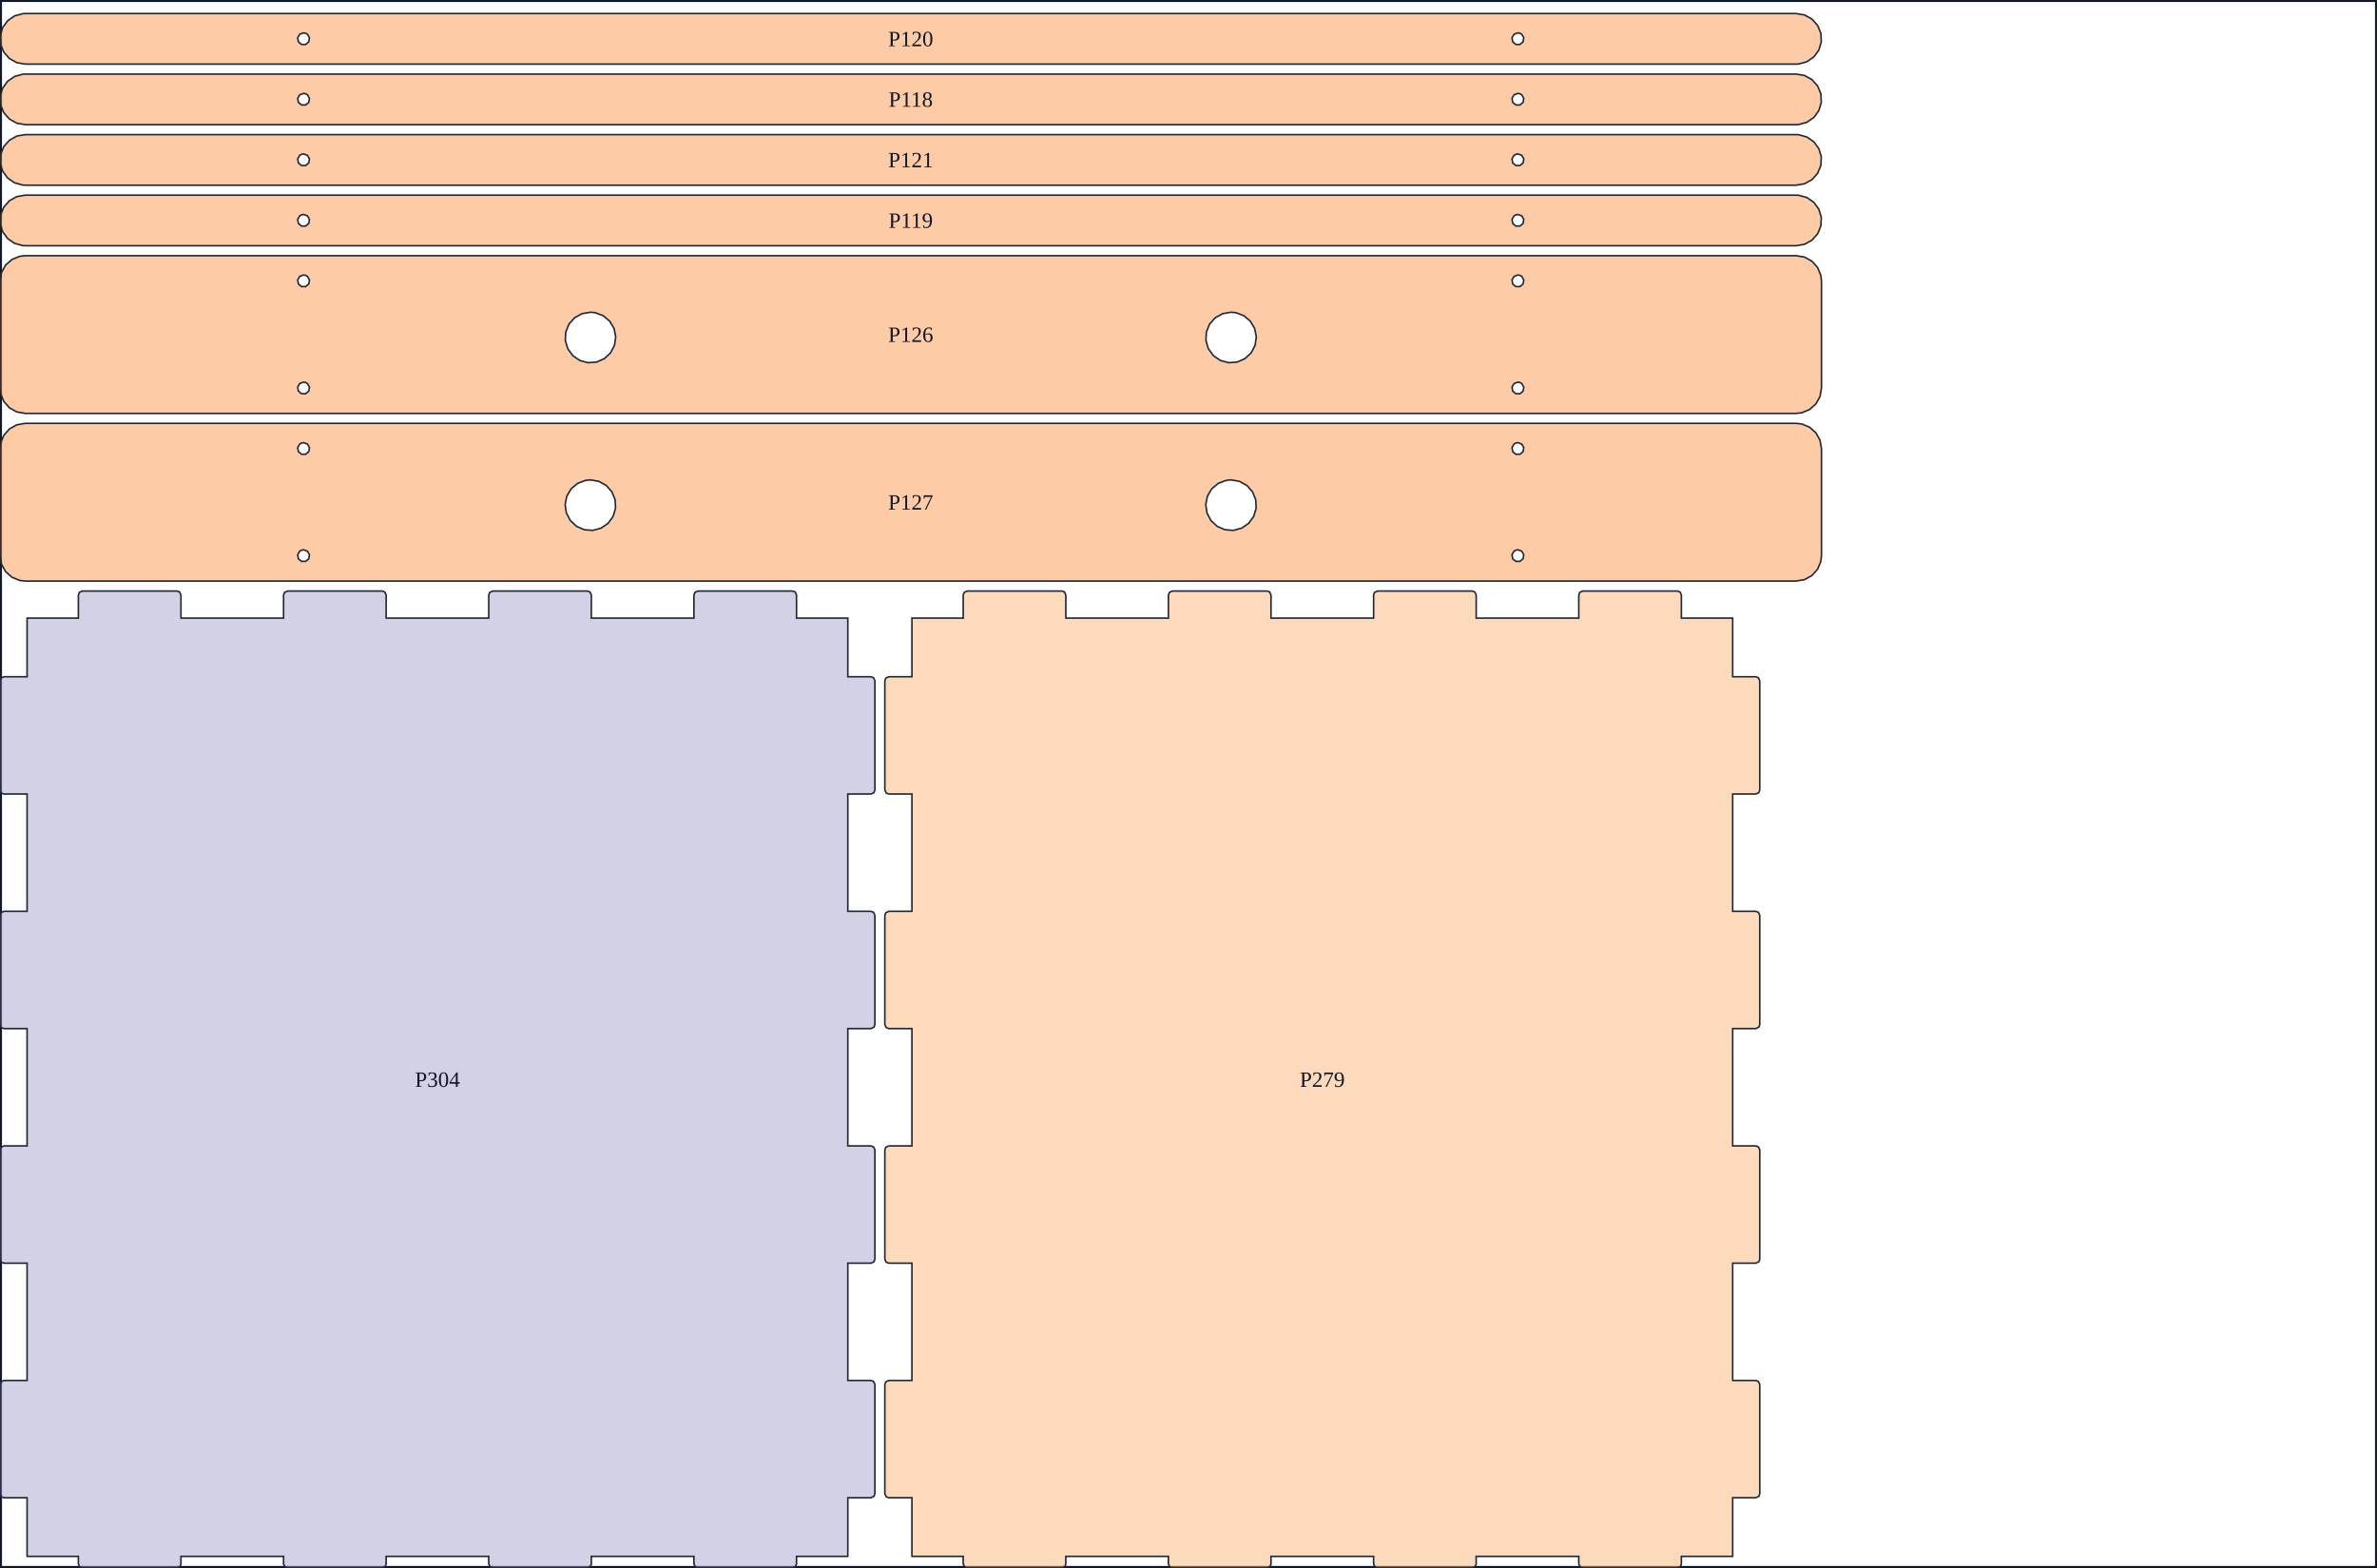
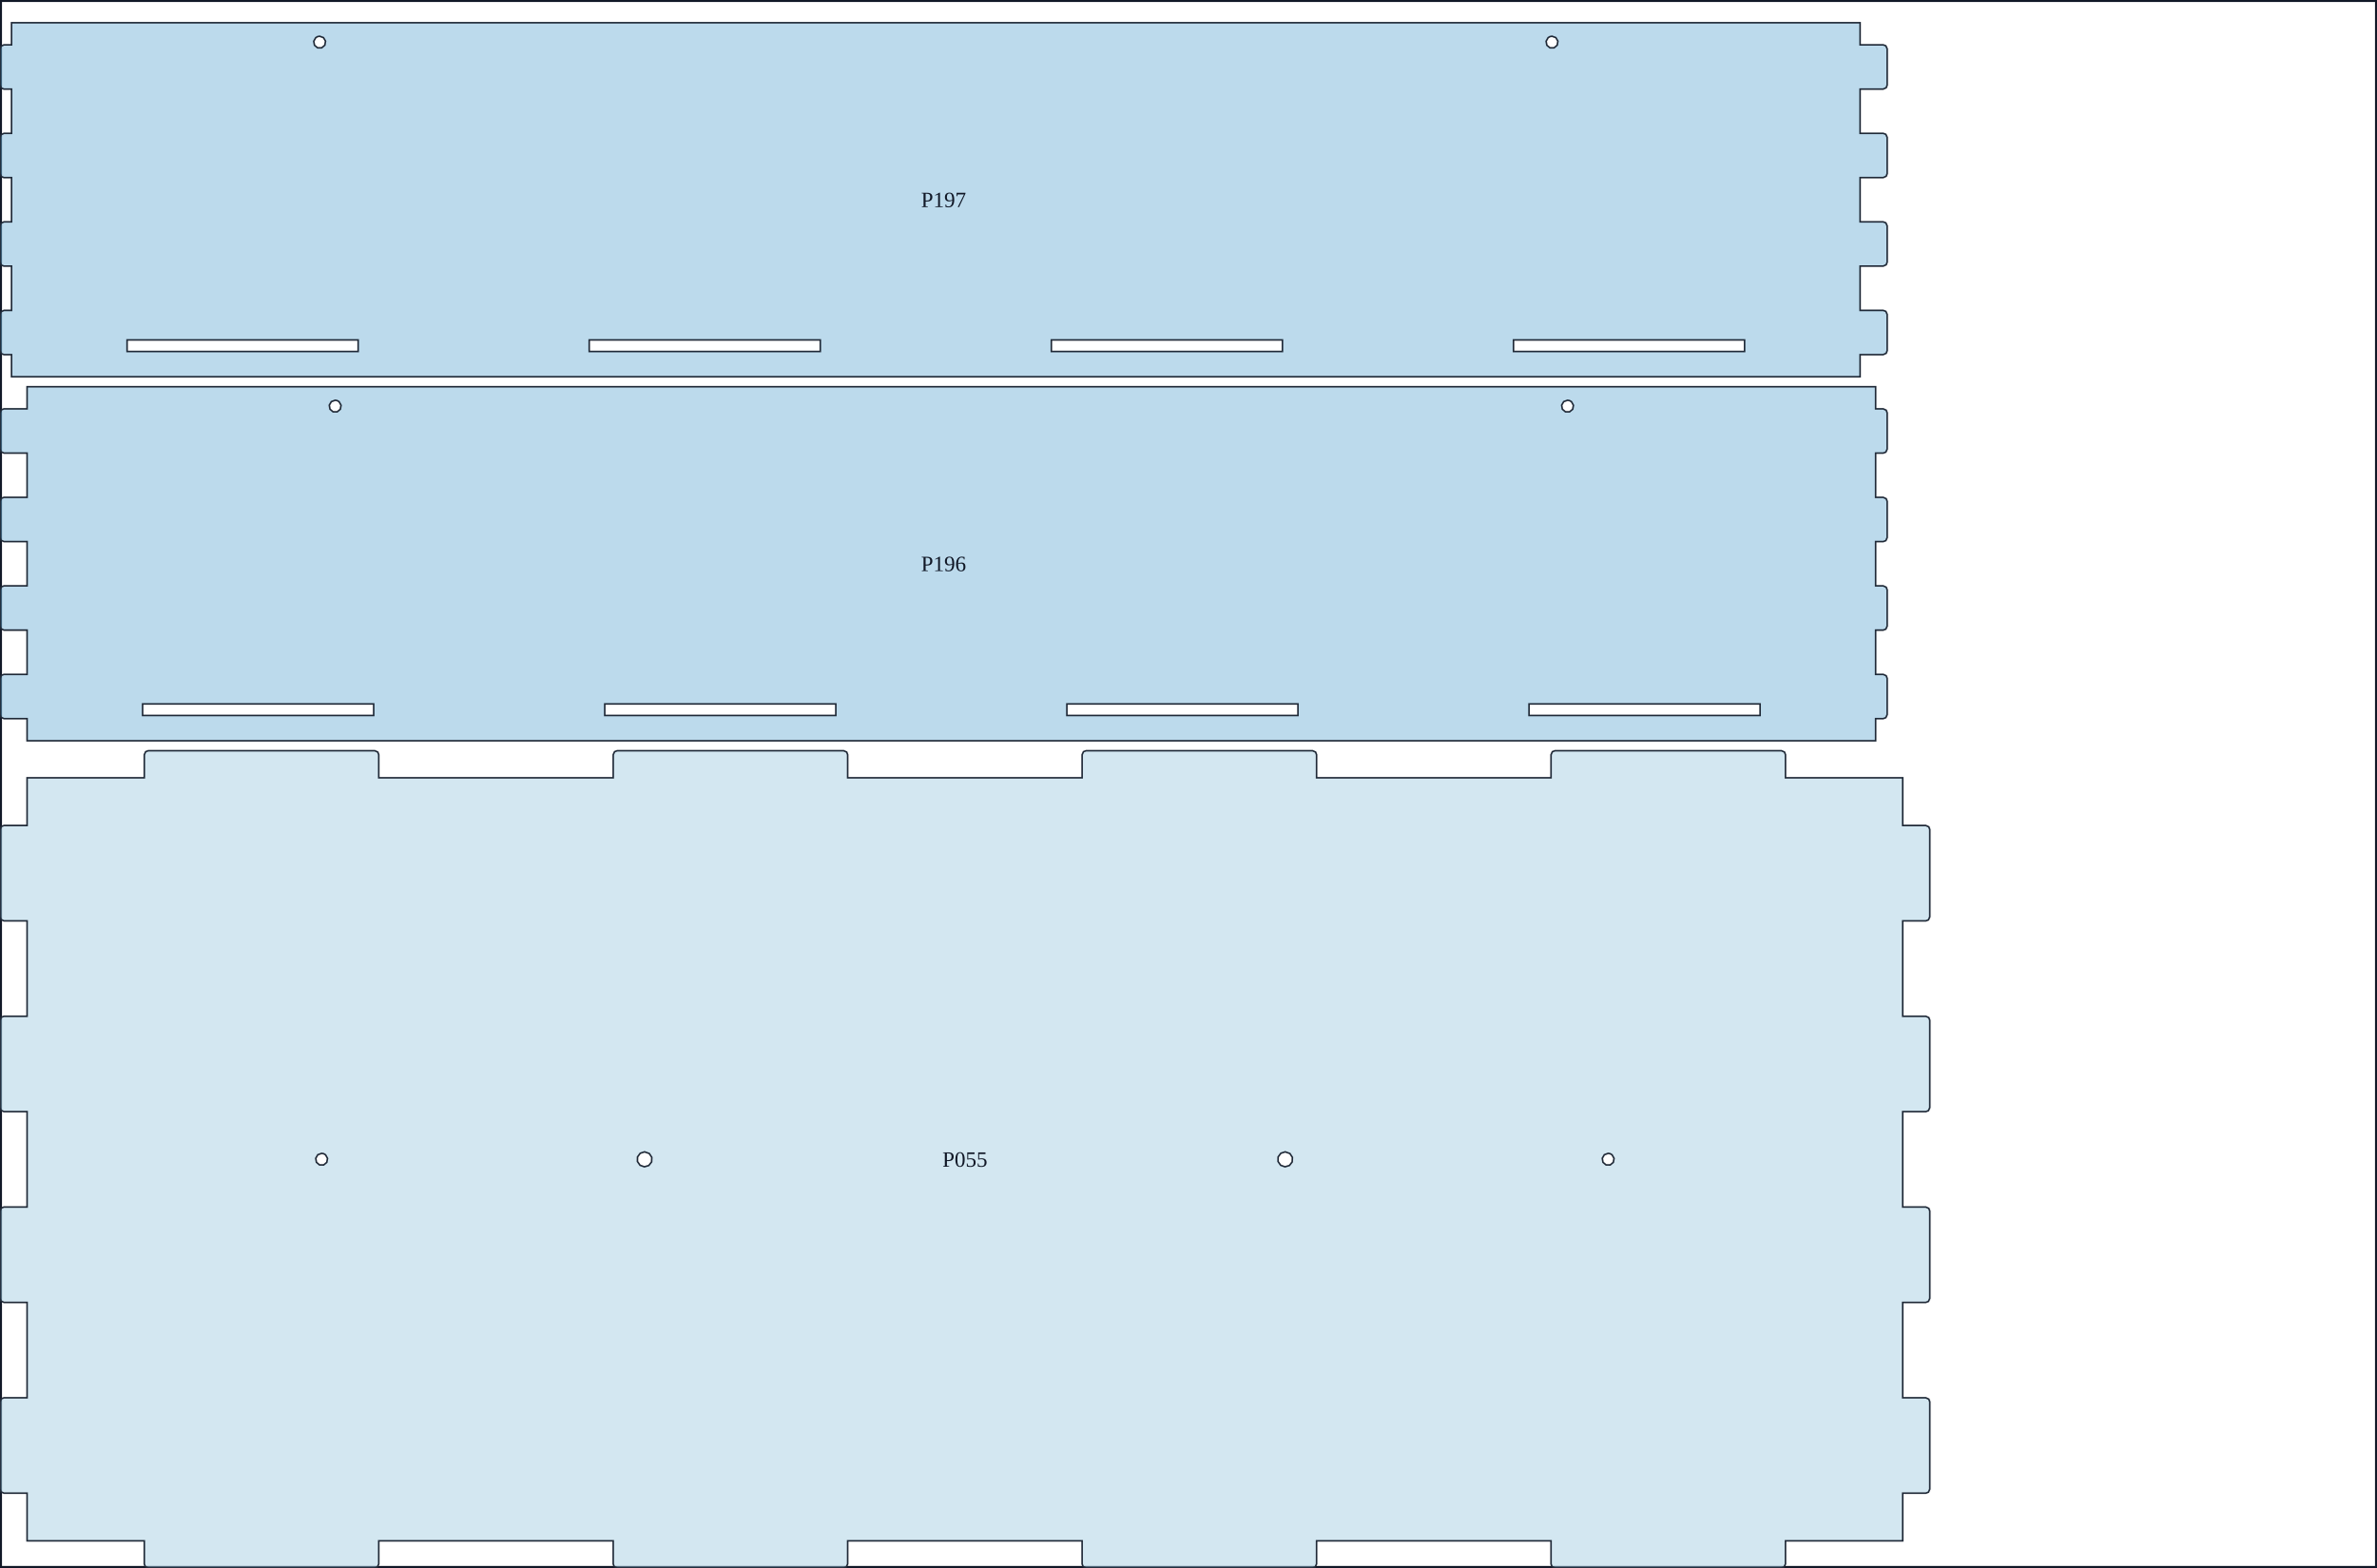
<svg xmlns="http://www.w3.org/2000/svg" width="1193.8mm" height="787.4mm" viewBox="0 0 1193.8 787.4">
  <rect width="1193.8" height="787.4" fill="white" stroke="#111827" stroke-width="2" />
  <g transform="translate(0 787.4) scale(1 -1)">
-     <path d="M 348.512 477.000 L 296.987 477.000 L 296.987 488.600 L 296.303 490.106 L 294.987 490.600 L 247.462 490.600 L 245.956 489.916 L 245.462 488.600 L 245.462 477.000 L 193.937 477.000 L 193.937 488.600 L 193.253 490.106 L 191.937 490.600 L 144.412 490.600 L 142.906 489.916 L 142.412 488.600 L 142.412 477.000 L 90.887 477.000 L 90.887 488.600 L 90.203 490.106 L 88.887 490.600 L 41.362 490.600 L 39.856 489.916 L 39.362 488.600 L 39.362 477.000 L 13.600 477.000 L 13.600 447.550 L 2.000 447.550 L 0.494 446.866 L 0.000 445.550 L 0.000 390.650 L 0.684 389.144 L 2.000 388.650 L 13.600 388.650 L 13.600 329.750 L 2.000 329.750 L 0.494 329.066 L 0.000 327.750 L 0.000 272.850 L 0.684 271.344 L 2.000 270.850 L 13.600 270.850 L 13.600 211.950 L 2.000 211.950 L 0.494 211.266 L 0.000 209.950 L 0.000 155.050 L 0.684 153.544 L 2.000 153.050 L 13.600 153.050 L 13.600 94.150 L 2.000 94.150 L 0.494 93.466 L 0.000 92.150 L 0.000 37.250 L 0.684 35.744 L 2.000 35.250 L 13.600 35.250 L 13.600 5.800 L 39.362 5.800 L 39.362 2.000 L 40.047 0.494 L 41.362 0.000 L 88.887 0.000 L 90.394 0.684 L 90.887 2.000 L 90.887 5.800 L 142.412 5.800 L 142.412 2.000 L 143.097 0.494 L 144.412 0.000 L 191.937 0.000 L 193.444 0.684 L 193.937 2.000 L 193.937 5.800 L 245.462 5.800 L 245.462 2.000 L 246.147 0.494 L 247.462 0.000 L 294.987 0.000 L 296.494 0.684 L 296.987 2.000 L 296.987 5.800 L 348.512 5.800 L 348.512 2.000 L 349.197 0.494 L 350.512 0.000 L 398.037 0.000 L 399.544 0.684 L 400.037 2.000 L 400.037 5.800 L 425.800 5.800 L 425.800 35.250 L 437.400 35.250 L 438.906 35.934 L 439.400 37.250 L 439.400 92.150 L 438.716 93.656 L 437.400 94.150 L 425.800 94.150 L 425.800 153.050 L 437.400 153.050 L 438.906 153.734 L 439.400 155.050 L 439.400 209.950 L 438.716 211.456 L 437.400 211.950 L 425.800 211.950 L 425.800 270.850 L 437.400 270.850 L 438.906 271.534 L 439.400 272.850 L 439.400 327.750 L 438.716 329.256 L 437.400 329.750 L 425.800 329.750 L 425.800 388.650 L 437.400 388.650 L 438.906 389.334 L 439.400 390.650 L 439.400 445.550 L 438.716 447.056 L 437.400 447.550 L 425.800 447.550 L 425.800 477.000 L 400.037 477.000 L 400.037 488.600 L 399.353 490.106 L 398.037 490.600 L 350.512 490.600 L 349.006 489.916 L 348.512 488.600 L 348.512 477.000 Z" fill="#9e9ac8" fill-opacity="0.45" fill-rule="evenodd" stroke="#1f2937" stroke-width="0.8" />
-     <path d="M 792.912 477.000 L 741.387 477.000 L 741.387 488.600 L 740.703 490.106 L 739.387 490.600 L 691.862 490.600 L 690.356 489.916 L 689.862 488.600 L 689.862 477.000 L 638.337 477.000 L 638.337 488.600 L 637.653 490.106 L 636.337 490.600 L 588.812 490.600 L 587.306 489.916 L 586.812 488.600 L 586.812 477.000 L 535.287 477.000 L 535.287 488.600 L 534.603 490.106 L 533.287 490.600 L 485.762 490.600 L 484.256 489.916 L 483.762 488.600 L 483.762 477.000 L 458.000 477.000 L 458.000 447.550 L 446.400 447.550 L 444.894 446.866 L 444.400 445.550 L 444.400 390.650 L 445.084 389.144 L 446.400 388.650 L 458.000 388.650 L 458.000 329.750 L 446.400 329.750 L 444.894 329.066 L 444.400 327.750 L 444.400 272.850 L 445.084 271.344 L 446.400 270.850 L 458.000 270.850 L 458.000 211.950 L 446.400 211.950 L 444.894 211.266 L 444.400 209.950 L 444.400 155.050 L 445.084 153.544 L 446.400 153.050 L 458.000 153.050 L 458.000 94.150 L 446.400 94.150 L 444.894 93.466 L 444.400 92.150 L 444.400 37.250 L 445.084 35.744 L 446.400 35.250 L 458.000 35.250 L 458.000 5.800 L 483.762 5.800 L 483.762 2.000 L 484.447 0.494 L 485.762 0.000 L 533.287 0.000 L 534.794 0.684 L 535.287 2.000 L 535.287 5.800 L 586.812 5.800 L 586.812 2.000 L 587.497 0.494 L 588.812 0.000 L 636.337 0.000 L 637.844 0.684 L 638.337 2.000 L 638.337 5.800 L 689.862 5.800 L 689.862 2.000 L 690.547 0.494 L 691.862 0.000 L 739.387 0.000 L 740.894 0.684 L 741.387 2.000 L 741.387 5.800 L 792.912 5.800 L 792.912 2.000 L 793.597 0.494 L 794.912 0.000 L 842.438 0.000 L 843.944 0.684 L 844.438 2.000 L 844.438 5.800 L 870.200 5.800 L 870.200 35.250 L 881.800 35.250 L 883.306 35.934 L 883.800 37.250 L 883.800 92.150 L 883.116 93.656 L 881.800 94.150 L 870.200 94.150 L 870.200 153.050 L 881.800 153.050 L 883.306 153.734 L 883.800 155.050 L 883.800 209.950 L 883.116 211.456 L 881.800 211.950 L 870.200 211.950 L 870.200 270.850 L 881.800 270.850 L 883.306 271.534 L 883.800 272.850 L 883.800 327.750 L 883.116 329.256 L 881.800 329.750 L 870.200 329.750 L 870.200 388.650 L 881.800 388.650 L 883.306 389.334 L 883.800 390.650 L 883.800 445.550 L 883.116 447.056 L 881.800 447.550 L 870.200 447.550 L 870.200 477.000 L 844.438 477.000 L 844.438 488.600 L 843.753 490.106 L 842.438 490.600 L 794.912 490.600 L 793.406 489.916 L 792.912 488.600 L 792.912 477.000 Z" fill="#fdae6b" fill-opacity="0.45" fill-rule="evenodd" stroke="#1f2937" stroke-width="0.8" />
-     <path d="M 12.700 495.600 L 902.100 495.600 L 906.316 496.320 L 910.055 498.400 L 912.890 501.602 L 914.502 505.564 L 914.800 508.300 L 914.800 562.100 L 914.080 566.316 L 912.000 570.055 L 908.798 572.890 L 904.836 574.502 L 902.100 574.800 L 12.700 574.800 L 8.484 574.080 L 4.745 572.000 L 1.910 568.798 L 0.298 564.836 L 0.000 562.100 L 0.000 508.300 L 0.720 504.084 L 2.800 500.345 L 6.002 497.510 L 9.964 495.898 L 12.700 495.600 Z M 762.333 511.300 L 764.258 510.602 L 765.286 508.832 L 764.940 506.814 L 763.380 505.488 L 761.333 505.472 L 759.752 506.772 L 759.373 508.783 L 760.372 510.570 L 761.287 511.112 L 762.333 511.300 Z M 618.267 546.400 L 622.483 545.680 L 626.221 543.600 L 629.057 540.398 L 630.669 536.436 L 630.873 532.163 L 629.648 528.065 L 627.131 524.606 L 623.609 522.178 L 619.481 521.058 L 615.215 521.372 L 611.295 523.084 L 608.166 526.001 L 606.183 529.791 L 605.571 534.024 L 606.399 538.221 L 608.573 541.905 L 611.847 544.658 L 615.849 546.168 L 618.267 546.400 Z M 762.333 565.100 L 764.258 564.402 L 765.286 562.632 L 764.940 560.614 L 763.380 559.288 L 761.333 559.272 L 759.752 560.572 L 759.373 562.583 L 760.372 564.370 L 761.287 564.912 L 762.333 565.100 Z M 296.533 546.400 L 300.750 545.680 L 304.488 543.600 L 307.324 540.398 L 308.935 536.436 L 309.140 532.163 L 307.915 528.065 L 305.398 524.606 L 301.876 522.178 L 297.748 521.058 L 293.482 521.372 L 289.562 523.084 L 286.433 526.001 L 284.450 529.791 L 283.837 534.024 L 284.665 538.221 L 286.840 541.905 L 290.113 544.658 L 294.116 546.168 L 296.533 546.400 Z M 152.467 511.300 L 154.391 510.602 L 155.419 508.832 L 155.073 506.814 L 153.513 505.488 L 151.466 505.472 L 149.885 506.772 L 149.506 508.783 L 150.505 510.570 L 151.420 511.112 L 152.467 511.300 Z M 152.467 565.100 L 154.391 564.402 L 155.419 562.632 L 155.073 560.614 L 153.513 559.288 L 151.466 559.272 L 149.885 560.572 L 149.506 562.583 L 150.505 564.370 L 151.420 564.912 L 152.467 565.100 Z" fill="#fd8d3c" fill-opacity="0.45" fill-rule="evenodd" stroke="#1f2937" stroke-width="0.8" />
-     <path d="M 902.100 579.800 L 12.700 579.800 L 8.484 580.520 L 4.745 582.600 L 1.910 585.802 L 0.298 589.764 L 0.000 592.500 L 0.000 646.300 L 0.720 650.516 L 2.800 654.255 L 6.002 657.090 L 9.964 658.702 L 12.700 659.000 L 902.100 659.000 L 906.316 658.280 L 910.055 656.200 L 912.890 652.998 L 914.502 649.036 L 914.800 646.300 L 914.800 592.500 L 914.080 588.284 L 912.000 584.545 L 908.798 581.710 L 904.836 580.098 L 902.100 579.800 Z M 152.467 595.500 L 150.542 594.802 L 149.514 593.032 L 149.860 591.014 L 151.420 589.688 L 153.467 589.672 L 155.048 590.972 L 155.427 592.983 L 154.428 594.770 L 153.513 595.312 L 152.467 595.500 Z M 296.533 630.600 L 292.317 629.880 L 288.579 627.800 L 285.743 624.598 L 284.131 620.636 L 283.927 616.363 L 285.152 612.265 L 287.669 608.806 L 291.191 606.378 L 295.319 605.258 L 299.585 605.572 L 303.505 607.284 L 306.634 610.201 L 308.617 613.991 L 309.229 618.224 L 308.401 622.421 L 306.227 626.105 L 302.953 628.858 L 298.951 630.368 L 296.533 630.600 Z M 152.467 649.300 L 150.542 648.602 L 149.514 646.832 L 149.860 644.814 L 151.420 643.488 L 153.467 643.472 L 155.048 644.772 L 155.427 646.783 L 154.428 648.570 L 153.513 649.112 L 152.467 649.300 Z M 618.267 630.600 L 614.050 629.880 L 610.312 627.800 L 607.476 624.598 L 605.865 620.636 L 605.660 616.363 L 606.885 612.265 L 609.402 608.806 L 612.924 606.378 L 617.052 605.258 L 621.318 605.572 L 625.238 607.284 L 628.367 610.201 L 630.350 613.991 L 630.963 618.224 L 630.135 622.421 L 627.960 626.105 L 624.687 628.858 L 620.684 630.368 L 618.267 630.600 Z M 762.333 595.500 L 760.409 594.802 L 759.381 593.032 L 759.727 591.014 L 761.287 589.688 L 763.334 589.672 L 764.915 590.972 L 765.294 592.983 L 764.295 594.770 L 763.380 595.312 L 762.333 595.500 Z M 762.333 649.300 L 760.409 648.602 L 759.381 646.832 L 759.727 644.814 L 761.287 643.488 L 763.334 643.472 L 764.915 644.772 L 765.294 646.783 L 764.295 648.570 L 763.380 649.112 L 762.333 649.300 Z" fill="#fd8d3c" fill-opacity="0.45" fill-rule="evenodd" stroke="#1f2937" stroke-width="0.8" />
-     <path d="M 12.700 689.400 L 8.484 688.680 L 4.745 686.600 L 1.910 683.398 L 0.298 679.436 L 0.093 675.163 L 1.319 671.065 L 3.835 667.606 L 7.357 665.178 L 11.486 664.058 L 12.700 664.000 L 902.100 664.000 L 906.316 664.720 L 910.055 666.800 L 912.890 670.002 L 914.502 673.964 L 914.707 678.237 L 913.481 682.335 L 910.965 685.794 L 907.443 688.222 L 903.314 689.342 L 902.100 689.400 L 12.700 689.400 Z M 762.333 679.700 L 764.258 679.002 L 765.286 677.232 L 764.940 675.214 L 763.380 673.888 L 761.333 673.872 L 759.752 675.172 L 759.373 677.183 L 760.372 678.970 L 761.287 679.512 L 762.333 679.700 Z M 152.467 679.700 L 154.391 679.002 L 155.419 677.232 L 155.073 675.214 L 153.513 673.888 L 151.466 673.872 L 149.885 675.172 L 149.506 677.183 L 150.505 678.970 L 151.420 679.512 L 152.467 679.700 Z" fill="#fd8d3c" fill-opacity="0.45" fill-rule="evenodd" stroke="#1f2937" stroke-width="0.8" />
-     <path d="M 12.700 719.800 L 8.484 719.080 L 4.745 717.000 L 1.910 713.798 L 0.298 709.836 L 0.093 705.563 L 1.319 701.465 L 3.835 698.006 L 7.357 695.578 L 11.486 694.458 L 12.700 694.400 L 902.100 694.400 L 906.316 695.120 L 910.055 697.200 L 912.890 700.402 L 914.502 704.364 L 914.707 708.637 L 913.481 712.735 L 910.965 716.194 L 907.443 718.622 L 903.314 719.742 L 902.100 719.800 L 12.700 719.800 Z M 762.333 710.100 L 764.258 709.402 L 765.286 707.632 L 764.940 705.614 L 763.380 704.288 L 761.333 704.272 L 759.752 705.572 L 759.373 707.583 L 760.372 709.370 L 761.287 709.912 L 762.333 710.100 Z M 152.467 710.100 L 154.391 709.402 L 155.419 707.632 L 155.073 705.614 L 153.513 704.288 L 151.466 704.272 L 149.885 705.572 L 149.506 707.583 L 150.505 709.370 L 151.420 709.912 L 152.467 710.100 Z" fill="#fd8d3c" fill-opacity="0.45" fill-rule="evenodd" stroke="#1f2937" stroke-width="0.8" />
-     <path d="M 902.100 750.200 L 906.316 749.480 L 910.055 747.400 L 912.890 744.198 L 914.502 740.236 L 914.707 735.963 L 913.481 731.865 L 910.965 728.406 L 907.443 725.978 L 903.314 724.858 L 902.100 724.800 L 12.700 724.800 L 8.484 725.520 L 4.745 727.600 L 1.910 730.802 L 0.298 734.764 L 0.093 739.037 L 1.319 743.135 L 3.835 746.594 L 7.357 749.022 L 11.486 750.142 L 12.700 750.200 L 902.100 750.200 Z M 152.467 740.500 L 150.542 739.802 L 149.514 738.032 L 149.860 736.014 L 151.420 734.688 L 153.467 734.672 L 155.048 735.972 L 155.427 737.983 L 154.428 739.770 L 153.513 740.312 L 152.467 740.500 Z M 762.333 740.500 L 760.409 739.802 L 759.381 738.032 L 759.727 736.014 L 761.287 734.688 L 763.334 734.672 L 764.915 735.972 L 765.294 737.983 L 764.295 739.770 L 763.380 740.312 L 762.333 740.500 Z" fill="#fd8d3c" fill-opacity="0.45" fill-rule="evenodd" stroke="#1f2937" stroke-width="0.8" />
-     <path d="M 902.100 780.600 L 906.316 779.880 L 910.055 777.800 L 912.890 774.598 L 914.502 770.636 L 914.707 766.363 L 913.481 762.265 L 910.965 758.806 L 907.443 756.378 L 903.314 755.258 L 902.100 755.200 L 12.700 755.200 L 8.484 755.920 L 4.745 758.000 L 1.910 761.202 L 0.298 765.164 L 0.093 769.437 L 1.319 773.535 L 3.835 776.994 L 7.357 779.422 L 11.486 780.542 L 12.700 780.600 L 902.100 780.600 Z M 152.467 770.900 L 150.542 770.202 L 149.514 768.432 L 149.860 766.414 L 151.420 765.088 L 153.467 765.072 L 155.048 766.372 L 155.427 768.383 L 154.428 770.170 L 153.513 770.712 L 152.467 770.900 Z M 762.333 770.900 L 760.409 770.202 L 759.381 768.432 L 759.727 766.414 L 761.287 765.088 L 763.334 765.072 L 764.915 766.372 L 765.294 768.383 L 764.295 770.170 L 763.380 770.712 L 762.333 770.900 Z" fill="#fd8d3c" fill-opacity="0.45" fill-rule="evenodd" stroke="#1f2937" stroke-width="0.8" />
+     <path d="M 778.975 2.000 L 778.975 13.600 L 661.225 13.600 L 661.225 2.000 L 660.541 0.494 L 659.225 0.000 L 545.475 0.000 L 543.969 0.684 L 543.475 2.000 L 543.475 13.600 L 425.725 13.600 L 425.725 2.000 L 425.041 0.494 L 423.725 0.000 L 309.975 0.000 L 308.469 0.684 L 307.975 2.000 L 307.975 13.600 L 190.225 13.600 L 190.225 2.000 L 189.541 0.494 L 188.225 0.000 L 74.475 0.000 L 72.969 0.684 L 72.475 2.000 L 72.475 13.600 L 13.600 13.600 L 13.600 37.550 L 2.000 37.550 L 0.494 38.234 L 0.000 39.550 L 0.000 83.450 L 0.684 84.956 L 2.000 85.450 L 13.600 85.450 L 13.600 133.350 L 2.000 133.350 L 0.494 134.034 L 0.000 135.350 L 0.000 179.250 L 0.684 180.756 L 2.000 181.250 L 13.600 181.250 L 13.600 229.150 L 2.000 229.150 L 0.494 229.834 L 0.000 231.150 L 0.000 275.050 L 0.684 276.556 L 2.000 277.050 L 13.600 277.050 L 13.600 324.950 L 2.000 324.950 L 0.494 325.634 L 0.000 326.950 L 0.000 370.850 L 0.684 372.356 L 2.000 372.850 L 13.600 372.850 L 13.600 396.800 L 72.475 396.800 L 72.475 408.400 L 73.159 409.906 L 74.475 410.400 L 188.225 410.400 L 189.731 409.716 L 190.225 408.400 L 190.225 396.800 L 307.975 396.800 L 307.975 408.400 L 308.659 409.906 L 309.975 410.400 L 423.725 410.400 L 425.231 409.716 L 425.725 408.400 L 425.725 396.800 L 543.475 396.800 L 543.475 408.400 L 544.159 409.906 L 545.475 410.400 L 659.225 410.400 L 660.731 409.716 L 661.225 408.400 L 661.225 396.800 L 778.975 396.800 L 778.975 408.400 L 779.659 409.906 L 780.975 410.400 L 894.725 410.400 L 896.231 409.716 L 896.725 408.400 L 896.725 396.800 L 955.600 396.800 L 955.600 372.850 L 967.200 372.850 L 968.706 372.166 L 969.200 370.850 L 969.200 326.950 L 968.516 325.444 L 967.200 324.950 L 955.600 324.950 L 955.600 277.050 L 967.200 277.050 L 968.706 276.366 L 969.200 275.050 L 969.200 231.150 L 968.516 229.644 L 967.200 229.150 L 955.600 229.150 L 955.600 181.250 L 967.200 181.250 L 968.706 180.566 L 969.200 179.250 L 969.200 135.350 L 968.516 133.844 L 967.200 133.350 L 955.600 133.350 L 955.600 85.450 L 967.200 85.450 L 968.706 84.766 L 969.200 83.450 L 969.200 39.550 L 968.516 38.044 L 967.200 37.550 L 955.600 37.550 L 955.600 13.600 L 896.725 13.600 L 896.725 2.000 L 896.041 0.494 L 894.725 0.000 L 780.975 0.000 L 779.469 0.684 L 778.975 2.000 Z M 161.533 208.200 L 159.609 207.502 L 158.581 205.732 L 158.927 203.714 L 160.487 202.388 L 162.534 202.372 L 164.115 203.672 L 164.494 205.683 L 163.495 207.470 L 162.580 208.012 L 161.533 208.200 Z M 323.733 208.950 L 321.546 208.246 L 320.180 206.398 L 320.148 204.100 L 321.463 202.216 L 323.630 201.451 L 325.836 202.095 L 327.252 203.904 L 327.347 206.200 L 326.085 208.121 L 323.733 208.950 Z M 645.467 208.950 L 643.279 208.246 L 641.913 206.398 L 641.882 204.100 L 643.196 202.216 L 645.363 201.451 L 647.569 202.095 L 648.986 203.904 L 649.081 206.200 L 647.819 208.121 L 645.467 208.950 Z M 807.667 208.200 L 805.742 207.502 L 804.714 205.732 L 805.060 203.714 L 806.620 202.388 L 808.667 202.372 L 810.248 203.672 L 810.627 205.683 L 809.628 207.470 L 808.713 208.012 L 807.667 208.200 Z" fill="#9ecae1" fill-opacity="0.45" fill-rule="evenodd" stroke="#1f2937" stroke-width="0.8" />
+     <path d="M 2.000 448.737 L 13.600 448.737 L 13.600 465.406 L 13.600 470.962 L 2.000 470.962 L 0.494 471.647 L 0.000 472.962 L 0.000 491.188 L 0.684 492.694 L 2.000 493.188 L 13.600 493.188 L 13.600 515.413 L 2.000 515.413 L 0.494 516.097 L 0.000 517.413 L 0.000 535.638 L 0.684 537.144 L 2.000 537.638 L 13.600 537.638 L 13.600 559.862 L 2.000 559.862 L 0.494 560.547 L 0.000 561.862 L 0.000 580.087 L 0.684 581.594 L 2.000 582.087 L 13.600 582.087 L 13.600 593.200 L 942.000 593.200 L 942.000 582.087 L 945.800 582.087 L 947.306 581.403 L 947.800 580.087 L 947.800 561.862 L 947.116 560.356 L 945.800 559.862 L 942.000 559.862 L 942.000 537.638 L 945.800 537.638 L 947.306 536.953 L 947.800 535.638 L 947.800 517.413 L 947.116 515.906 L 945.800 515.413 L 942.000 515.413 L 942.000 493.188 L 945.800 493.188 L 947.306 492.503 L 947.800 491.188 L 947.800 472.962 L 947.116 471.456 L 945.800 470.962 L 942.000 470.962 L 942.000 448.737 L 945.800 448.737 L 947.306 448.053 L 947.800 446.737 L 947.800 428.512 L 947.116 427.006 L 945.800 426.512 L 942.000 426.512 L 942.000 415.400 L 13.600 415.400 L 13.600 426.512 L 2.000 426.512 L 0.494 427.197 L 0.000 428.512 L 0.000 446.737 L 0.684 448.244 L 2.000 448.737 Z M 187.675 433.900 L 71.625 433.900 L 71.625 429.550 L 71.625 428.100 L 187.675 428.100 L 187.675 433.900 Z M 419.775 433.900 L 303.725 433.900 L 303.725 429.550 L 303.725 428.100 L 419.775 428.100 L 419.775 433.900 Z M 168.333 586.400 L 166.409 585.702 L 165.381 583.932 L 165.727 581.914 L 167.287 580.588 L 169.334 580.572 L 170.915 581.872 L 171.294 583.883 L 170.295 585.670 L 169.380 586.212 L 168.333 586.400 Z M 651.875 433.900 L 535.825 433.900 L 535.825 428.100 L 651.875 428.100 L 651.875 433.900 Z M 883.975 433.900 L 767.925 433.900 L 767.925 428.100 L 883.975 428.100 L 883.975 433.900 Z M 787.267 586.400 L 785.342 585.702 L 784.314 583.932 L 784.660 581.914 L 786.220 580.588 L 788.267 580.572 L 789.848 581.872 L 790.227 583.883 L 789.228 585.670 L 788.313 586.212 L 787.267 586.400 Z" fill="#6baed6" fill-opacity="0.45" fill-rule="evenodd" stroke="#1f2937" stroke-width="0.8" />
+     <path d="M 945.800 631.538 L 934.200 631.538 L 934.200 648.206 L 934.200 653.763 L 945.800 653.763 L 947.306 654.447 L 947.800 655.763 L 947.800 673.987 L 947.116 675.494 L 945.800 675.987 L 934.200 675.987 L 934.200 698.212 L 945.800 698.212 L 947.306 698.897 L 947.800 700.212 L 947.800 718.438 L 947.116 719.944 L 945.800 720.438 L 934.200 720.438 L 934.200 742.663 L 945.800 742.663 L 947.306 743.347 L 947.800 744.663 L 947.800 762.888 L 947.116 764.394 L 945.800 764.888 L 934.200 764.888 L 934.200 776.000 L 5.800 776.000 L 5.800 764.888 L 2.000 764.888 L 0.494 764.203 L 0.000 762.888 L 0.000 744.663 L 0.684 743.156 L 2.000 742.663 L 5.800 742.662 L 5.800 720.438 L 2.000 720.438 L 0.494 719.753 L 0.000 718.438 L 0.000 700.212 L 0.684 698.706 L 2.000 698.212 L 5.800 698.212 L 5.800 675.987 L 2.000 675.987 L 0.494 675.303 L 0.000 673.987 L 0.000 655.763 L 0.684 654.256 L 2.000 653.763 L 5.800 653.763 L 5.800 631.538 L 2.000 631.538 L 0.494 630.853 L 0.000 629.538 L 0.000 611.312 L 0.684 609.806 L 2.000 609.312 L 5.800 609.312 L 5.800 598.200 L 934.200 598.200 L 934.200 609.312 L 945.800 609.312 L 947.306 609.997 L 947.800 611.312 L 947.800 629.538 L 947.116 631.044 L 945.800 631.538 Z M 760.125 616.700 L 876.175 616.700 L 876.175 612.350 L 876.175 610.900 L 760.125 610.900 L 760.125 616.700 Z M 528.025 616.700 L 644.075 616.700 L 644.075 612.350 L 644.075 610.900 L 528.025 610.900 L 528.025 616.700 Z M 779.467 769.200 L 781.391 768.502 L 782.419 766.732 L 782.073 764.714 L 780.513 763.388 L 778.466 763.372 L 776.885 764.672 L 776.506 766.683 L 777.505 768.470 L 778.420 769.012 L 779.467 769.200 Z M 295.925 616.700 L 411.975 616.700 L 411.975 610.900 L 295.925 610.900 L 295.925 616.700 Z M 63.825 616.700 L 179.875 616.700 L 179.875 610.900 L 63.825 610.900 L 63.825 616.700 Z M 160.533 769.200 L 162.458 768.502 L 163.486 766.732 L 163.140 764.714 L 161.580 763.388 L 159.533 763.372 L 157.952 764.672 L 157.573 766.683 L 158.572 768.470 L 159.487 769.012 L 160.533 769.200 Z" fill="#6baed6" fill-opacity="0.45" fill-rule="evenodd" stroke="#1f2937" stroke-width="0.8" />
  </g>
-   <text x="219.700" y="542.100" text-anchor="middle" dominant-baseline="central" font-size="11" fill="#111827">P304</text>
-   <text x="664.100" y="542.100" text-anchor="middle" dominant-baseline="central" font-size="11" fill="#111827">P279</text>
-   <text x="457.400" y="252.200" text-anchor="middle" dominant-baseline="central" font-size="11" fill="#111827">P127</text>
-   <text x="457.400" y="168.000" text-anchor="middle" dominant-baseline="central" font-size="11" fill="#111827">P126</text>
-   <text x="457.400" y="110.700" text-anchor="middle" dominant-baseline="central" font-size="11" fill="#111827">P119</text>
-   <text x="457.400" y="80.300" text-anchor="middle" dominant-baseline="central" font-size="11" fill="#111827">P121</text>
-   <text x="457.400" y="49.900" text-anchor="middle" dominant-baseline="central" font-size="11" fill="#111827">P118</text>
-   <text x="457.400" y="19.500" text-anchor="middle" dominant-baseline="central" font-size="11" fill="#111827">P120</text>
+   <text x="484.600" y="582.200" text-anchor="middle" dominant-baseline="central" font-size="11" fill="#111827">P055</text>
+   <text x="473.900" y="283.100" text-anchor="middle" dominant-baseline="central" font-size="11" fill="#111827">P196</text>
+   <text x="473.900" y="100.300" text-anchor="middle" dominant-baseline="central" font-size="11" fill="#111827">P197</text>
</svg>
